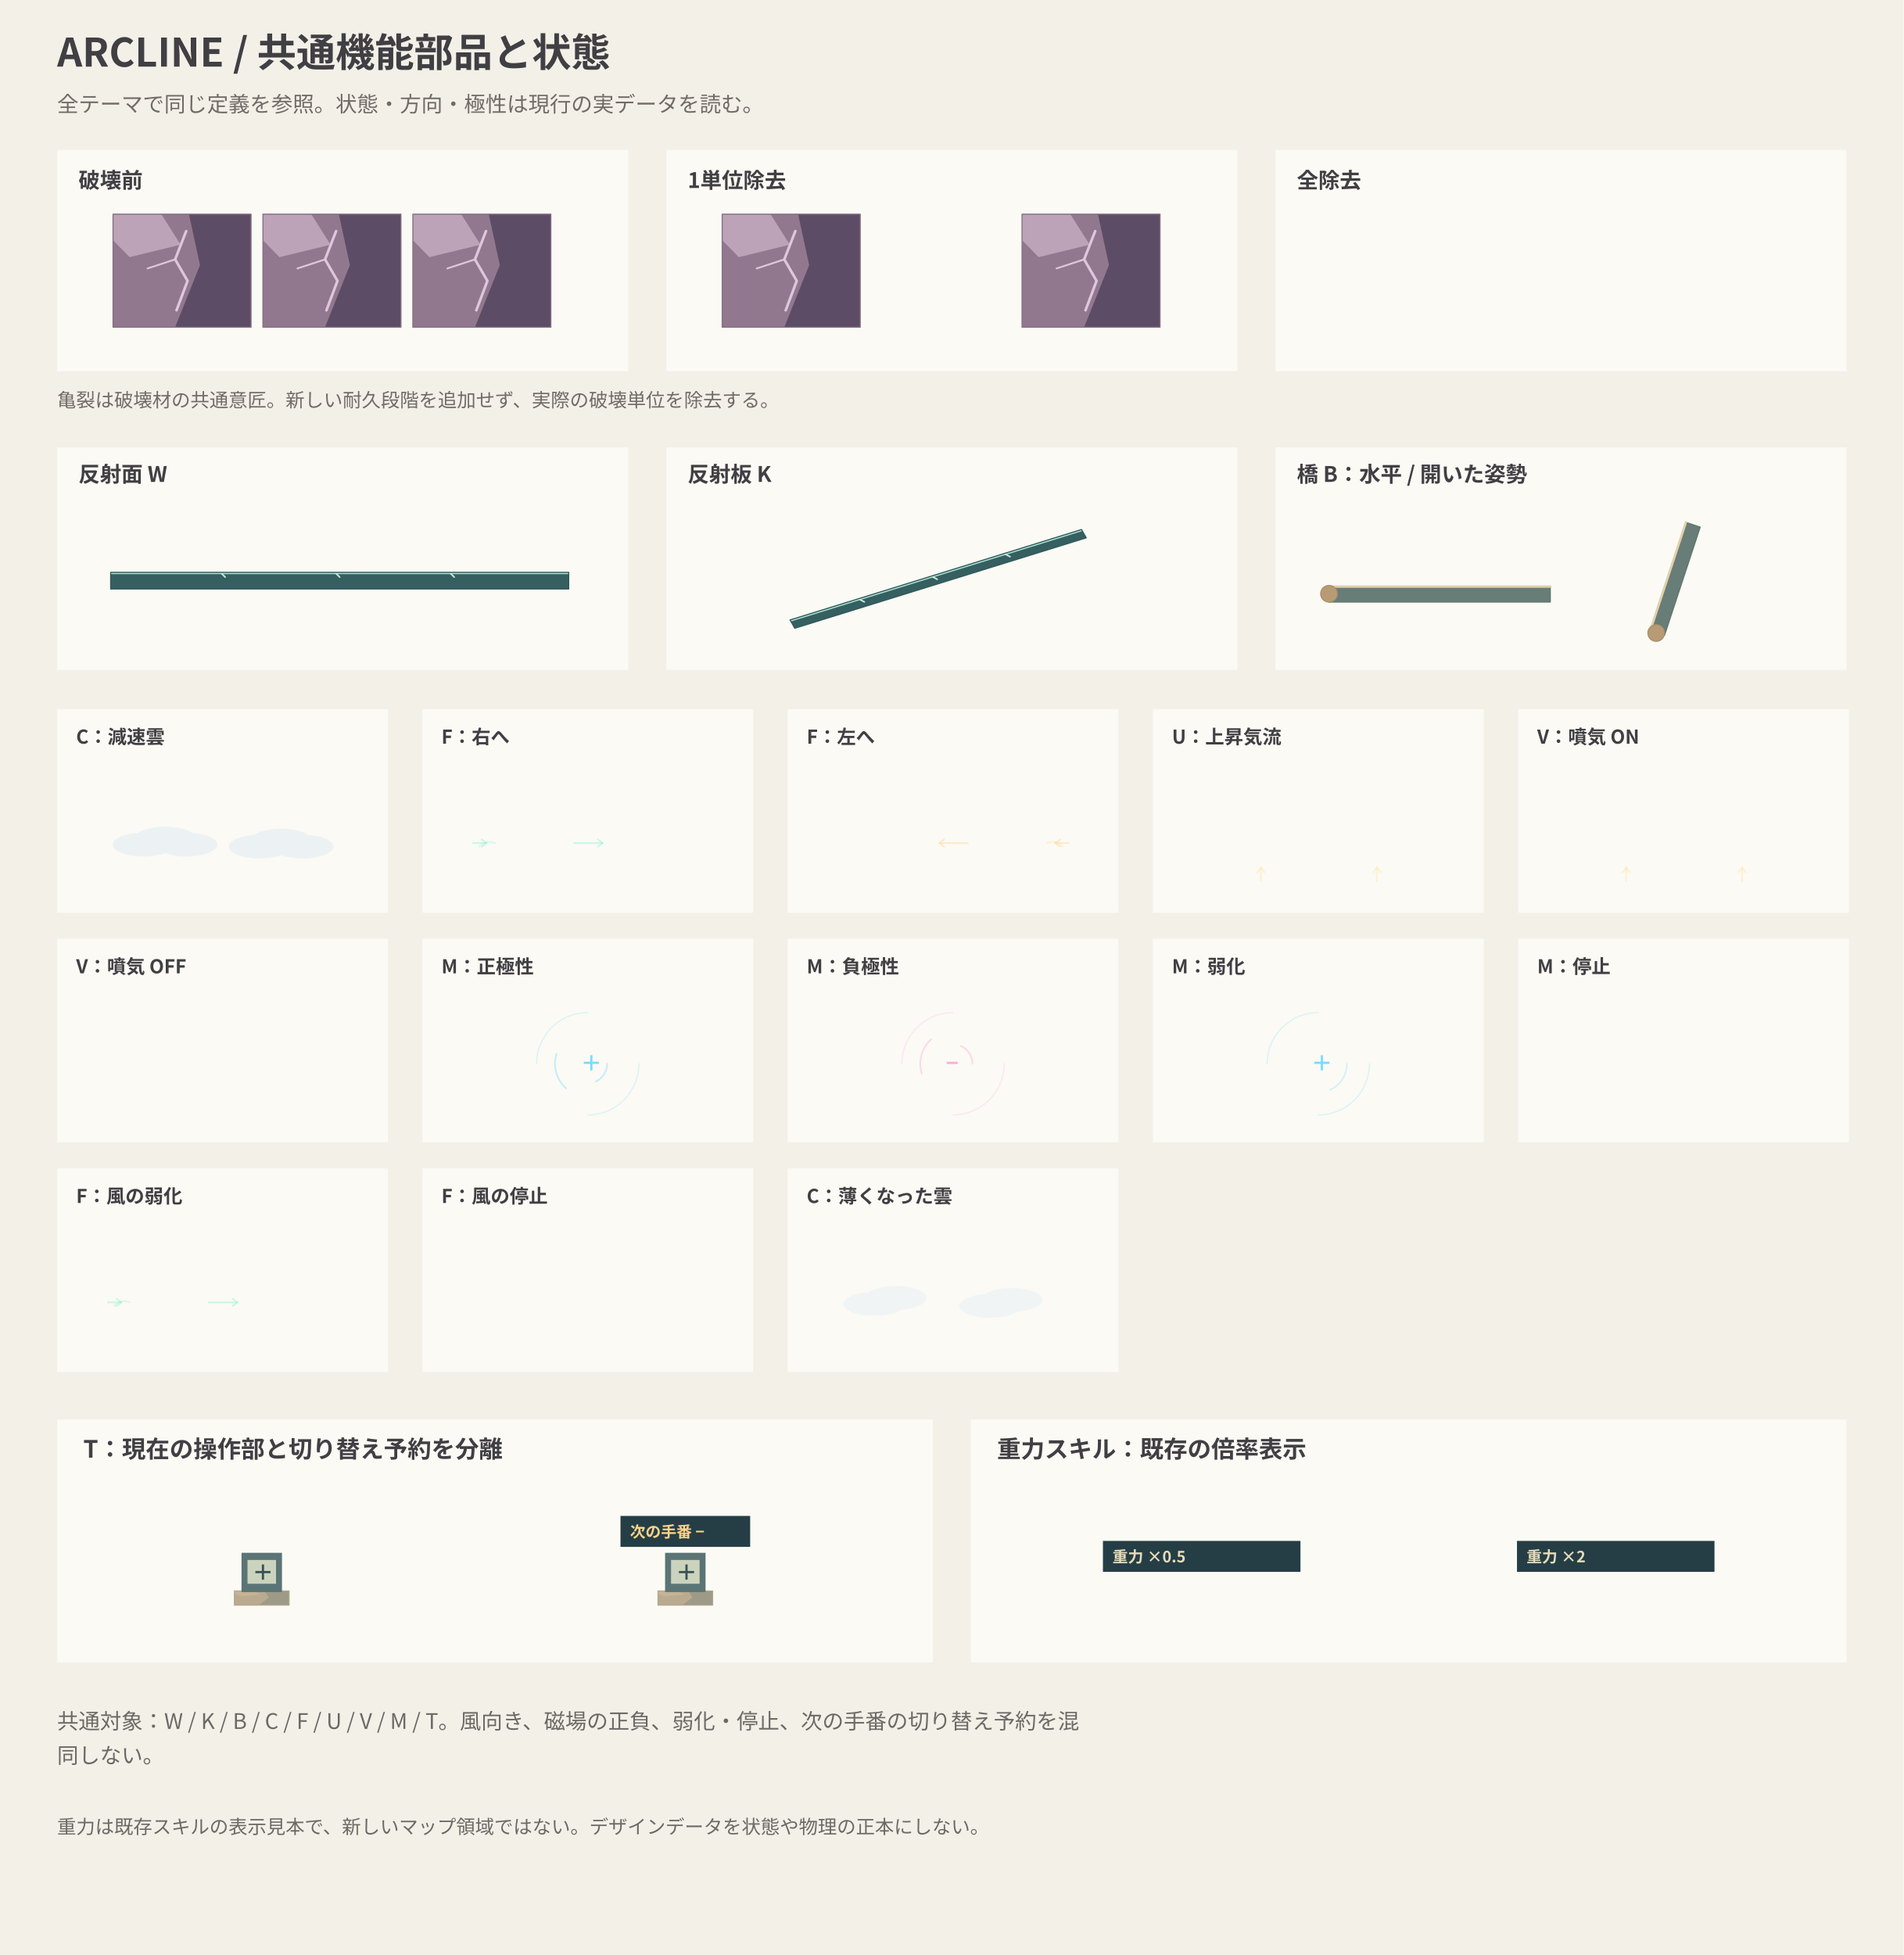
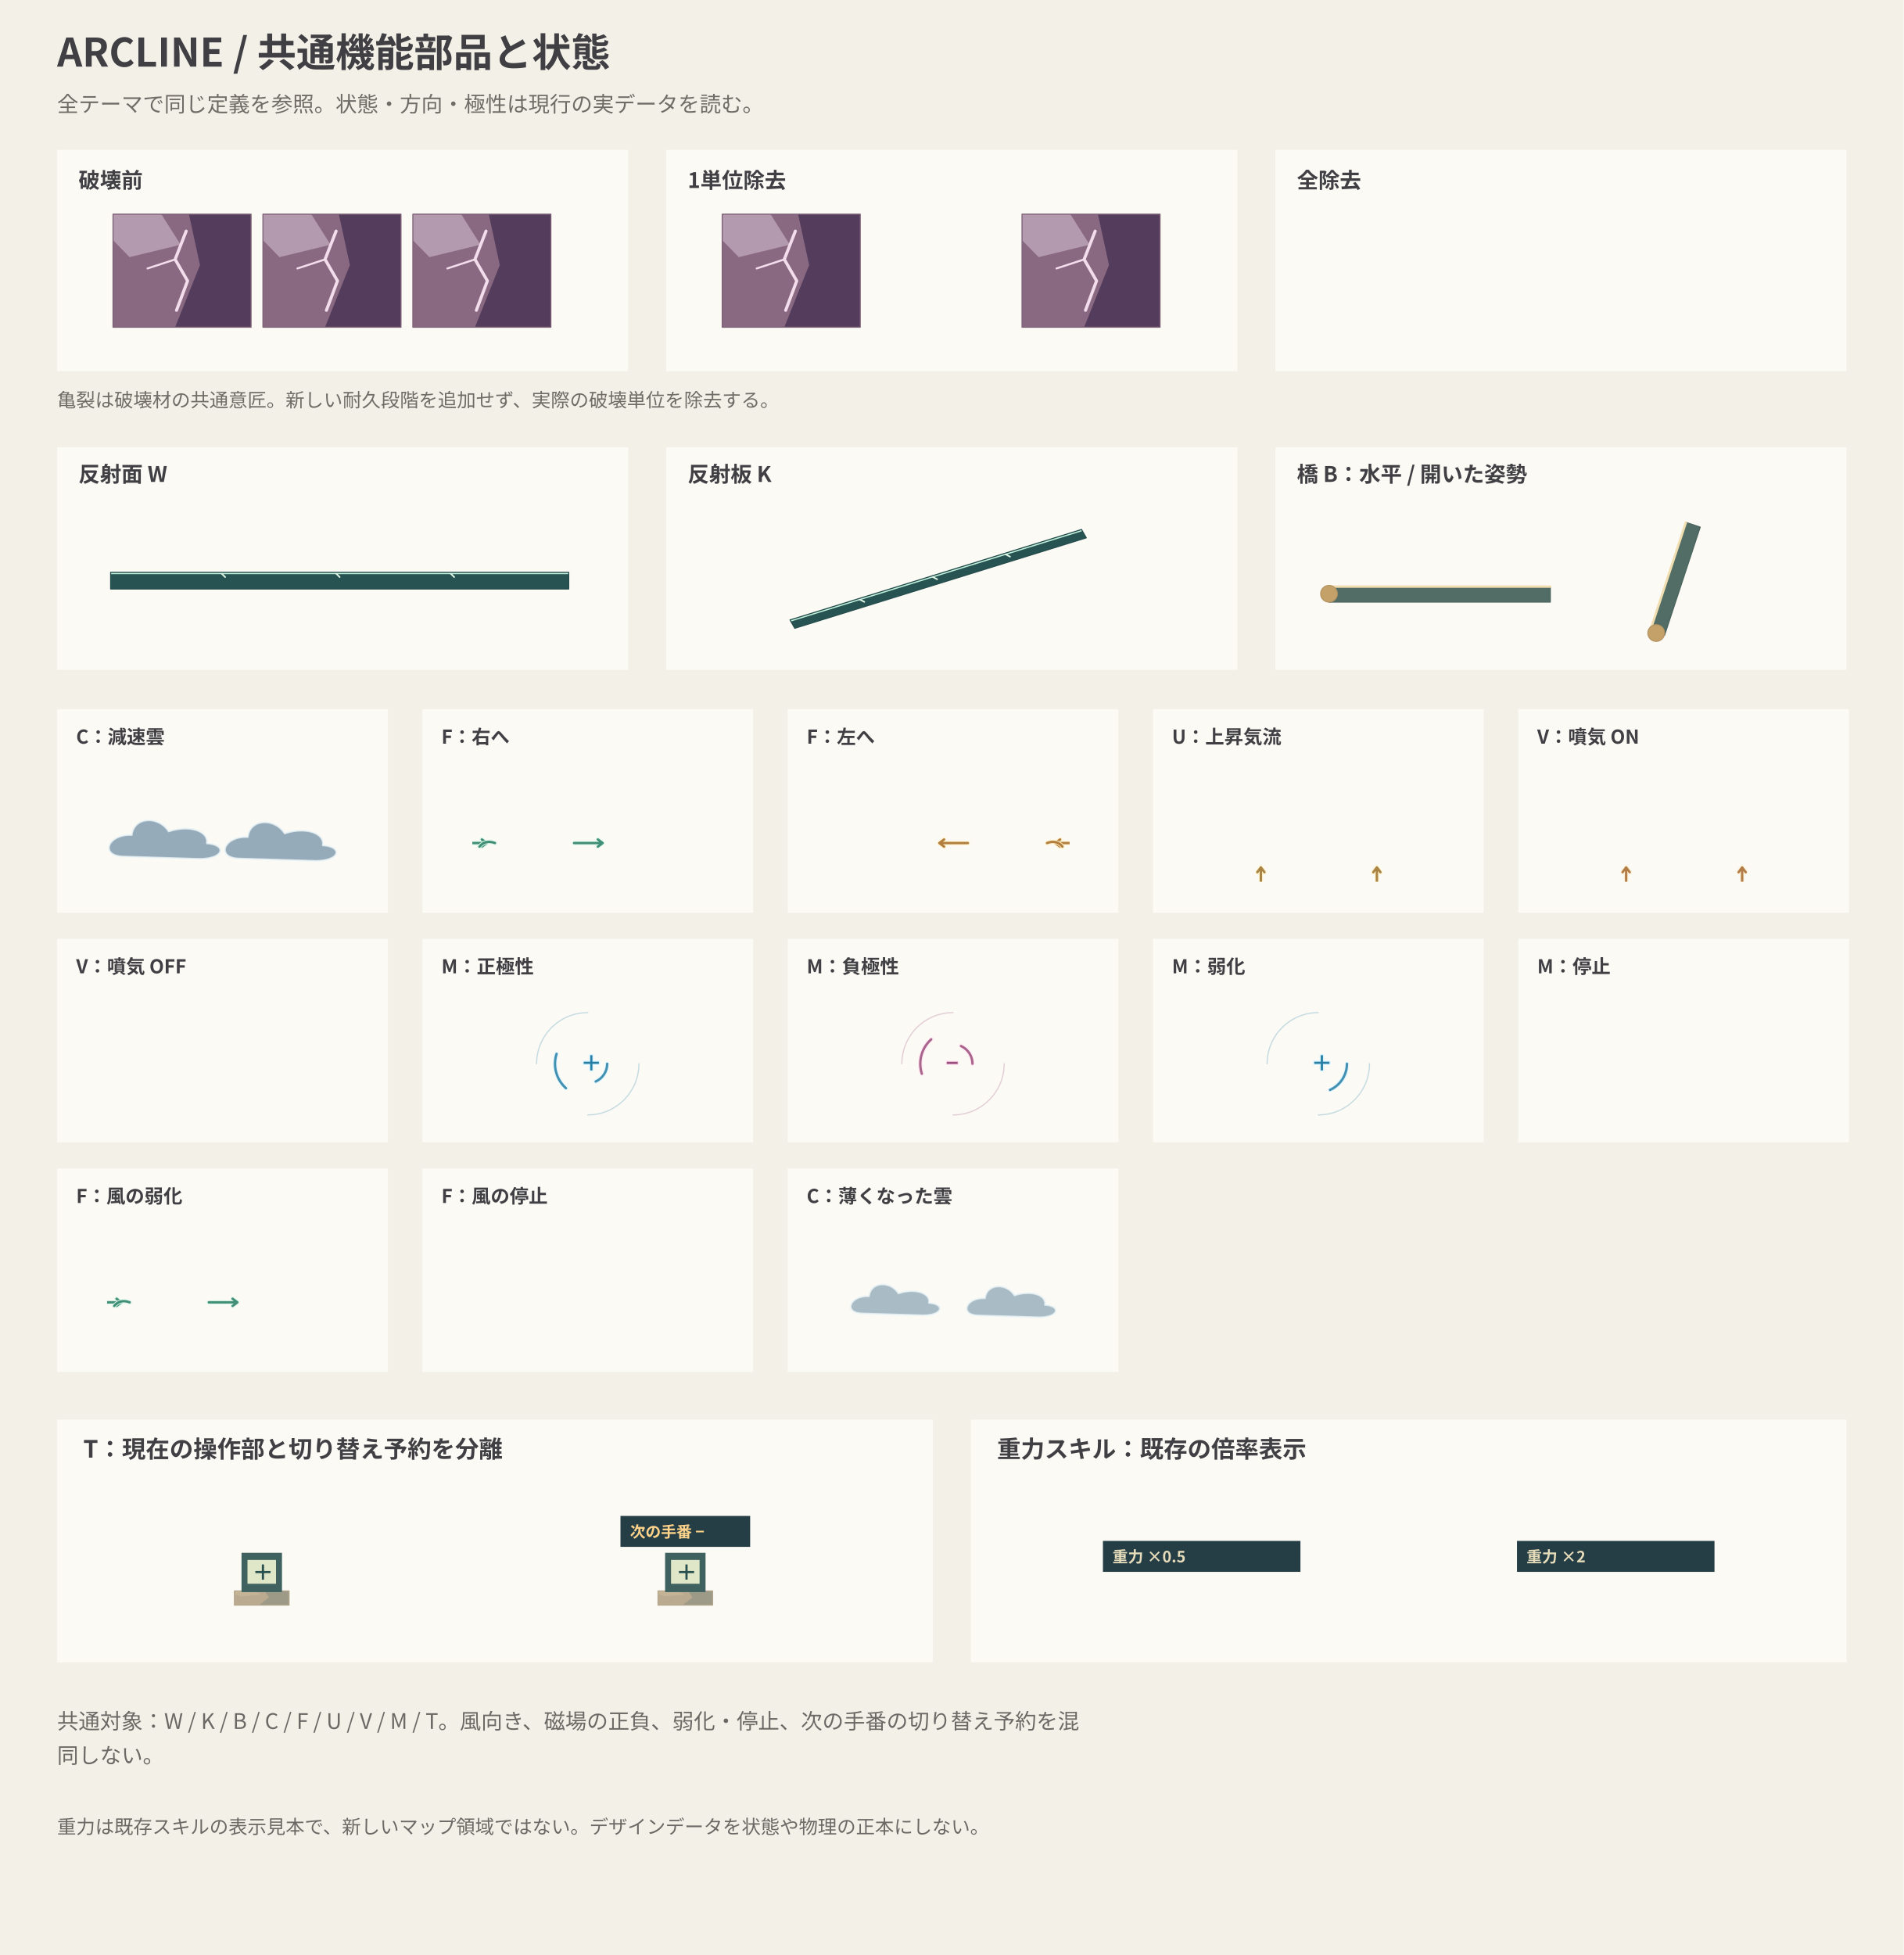
<svg xmlns="http://www.w3.org/2000/svg" width="1600" height="1643" viewBox="0 0 1600 1643">
  <defs>
    <clipPath id="shared_states_clip_1">
      <path d="M95 180 L211 180 L211 275 L95 275 Z" />
    </clipPath>
    <clipPath id="shared_states_clip_2">
      <path d="M221 180 L337 180 L337 275 L221 275 Z" />
    </clipPath>
    <clipPath id="shared_states_clip_3">
      <path d="M347 180 L463 180 L463 275 L347 275 Z" />
    </clipPath>
    <clipPath id="shared_states_clip_4">
      <path d="M607 180 L723 180 L723 275 L607 275 Z" />
    </clipPath>
    <clipPath id="shared_states_clip_5">
      <path d="M859 180 L975 180 L975 275 L859 275 Z" />
    </clipPath>
    <clipPath id="shared_states_clip_6">
      <path d="M25 77 L410 77 L410 91 L25 91 Z" />
    </clipPath>
    <clipPath id="shared_states_clip_7">
      <path d="M84 117 L329 41 L333 48 L88 124 Z" />
    </clipPath>
    <clipPath id="shared_states_clip_8">
      <path d="M90 676 L285 676 L285 741 L90 741 Z" />
    </clipPath>
    <clipPath id="shared_states_clip_9">
      <path d="M397 676 L592 676 L592 741 L397 741 Z" />
    </clipPath>
    <clipPath id="shared_states_clip_10">
      <path d="M704 676 L899 676 L899 741 L704 741 Z" />
    </clipPath>
    <clipPath id="shared_states_clip_11">
      <path d="M1011 676 L1206 676 L1206 741 L1011 741 Z" />
    </clipPath>
    <clipPath id="shared_states_clip_12">
      <path d="M1318 676 L1513 676 L1513 741 L1318 741 Z" />
    </clipPath>
    <clipPath id="shared_states_clip_13">
      <path d="M451 851 L537 851 L537 937 L451 937 Z" />
    </clipPath>
    <clipPath id="shared_states_clip_14">
      <path d="M758 851 L844 851 L844 937 L758 937 Z" />
    </clipPath>
    <clipPath id="shared_states_clip_15">
      <path d="M1065 851 L1151 851 L1151 937 L1065 937 Z" />
    </clipPath>
    <clipPath id="shared_states_clip_16">
      <path d="M90 1062 L285 1062 L285 1127 L90 1127 Z" />
    </clipPath>
    <clipPath id="shared_states_clip_17">
      <path d="M704 1062 L899 1062 L899 1127 L704 1127 Z" />
    </clipPath>
    <clipPath id="shared_states_clip_18">
      <path d="M197 1337 L243 1337 L243 1349 L197 1349 Z" />
    </clipPath>
    <clipPath id="shared_states_clip_19">
      <path d="M553 1337 L599 1337 L599 1349 L553 1349 Z" />
    </clipPath>
  </defs>
  <g style="white-space:pre;font-kerning:none;text-autospace:no-autospace" xml:space="preserve" font-family="Noto Sans CJK JP,Arial,sans-serif">
    <path d="M0 0 L1600 0 L1600 1643 L0 1643 Z" fill="#F3F0E8" />
    <text x="48" y="56" font-size="33" font-weight="600" fill="#403F43">ARCLINE / 共通機能部品と状態</text>
    <text x="48" y="94" font-size="18" font-weight="400" fill="#706B66">全テーマで同じ定義を参照。状態・方向・極性は現行の実データを読む。</text>
    <path d="M48 126 L528 126 L528 312 L48 312 Z" fill="#FBFAF5" />
    <text x="66" y="158" font-size="18" font-weight="600" fill="#403F43">破壊前</text>
    <g>
      <g>
        <g clip-path="url(#shared_states_clip_1)">
-           <path d="M95 180 L211 180 L211 275 L95 275 Z" fill="#92788E" />
-           <path d="M158.8 180 L211 180 L211 275 L147.2 275 L168.08 222.75 Z" fill="#5D4C65" />
-           <path d="M95 180 L135.6 180 L151.84 205.65 L108.92 216.1 L95 201.85 Z" fill="#BCA3B7" />
-           <path d="M156.48 194.25 L147.2 218.0 L157.64 236.05 L148.36 260.75" fill="none" stroke="#DDC7DE" stroke-width="2.2" stroke-linejoin="round" stroke-linecap="round" />
-           <path d="M147.2 218.0 L124.0 225.6" fill="none" stroke="#DDC7DE" stroke-width="1.5" stroke-linejoin="round" stroke-linecap="round" />
-         </g>
-       </g>
-       <path d="M95 180 L211 180 L211 275 L95 275 Z" fill="none" stroke="#866E83" stroke-width="0.9" stroke-linejoin="round" stroke-linecap="round" />
+           <path d="M95 180 L211 180 L211 275 L95 275 Z" fill="#886981" />
+           <path d="M158.8 180 L211 180 L211 275 L147.2 275 L168.08 222.75 Z" fill="#543C5C" />
+           <path d="M95 180 L135.6 180 L151.84 205.65 L108.92 216.1 L95 201.85 Z" fill="#B49AAE" />
+           <path d="M156.48 194.25 L147.2 218.0 L157.64 236.05 L148.36 260.75" fill="none" stroke="#F3DCEB" stroke-width="2.6" stroke-linejoin="round" stroke-linecap="round" />
+           <path d="M147.2 218.0 L124.0 225.6" fill="none" stroke="#F3DCEB" stroke-width="1.7" stroke-linejoin="round" stroke-linecap="round" />
+         </g>
+       </g>
+       <path d="M95 180 L211 180 L211 275 L95 275 Z" fill="none" stroke="#7D6177" stroke-width="0.9" stroke-linejoin="round" stroke-linecap="round" />
    </g>
    <g>
      <g>
        <g clip-path="url(#shared_states_clip_2)">
-           <path d="M221 180 L337 180 L337 275 L221 275 Z" fill="#92788E" />
-           <path d="M284.8 180 L337 180 L337 275 L273.2 275 L294.08 222.75 Z" fill="#5D4C65" />
-           <path d="M221 180 L261.6 180 L277.84 205.65 L234.92 216.1 L221 201.85 Z" fill="#BCA3B7" />
-           <path d="M282.48 194.25 L273.2 218.0 L283.64 236.05 L274.36 260.75" fill="none" stroke="#DDC7DE" stroke-width="2.2" stroke-linejoin="round" stroke-linecap="round" />
-           <path d="M273.2 218.0 L250.0 225.6" fill="none" stroke="#DDC7DE" stroke-width="1.5" stroke-linejoin="round" stroke-linecap="round" />
-         </g>
-       </g>
-       <path d="M221 180 L337 180 L337 275 L221 275 Z" fill="none" stroke="#866E83" stroke-width="0.9" stroke-linejoin="round" stroke-linecap="round" />
+           <path d="M221 180 L337 180 L337 275 L221 275 Z" fill="#886981" />
+           <path d="M284.8 180 L337 180 L337 275 L273.2 275 L294.08 222.75 Z" fill="#543C5C" />
+           <path d="M221 180 L261.6 180 L277.84 205.65 L234.92 216.1 L221 201.85 Z" fill="#B49AAE" />
+           <path d="M282.48 194.25 L273.2 218.0 L283.64 236.05 L274.36 260.75" fill="none" stroke="#F3DCEB" stroke-width="2.6" stroke-linejoin="round" stroke-linecap="round" />
+           <path d="M273.2 218.0 L250.0 225.6" fill="none" stroke="#F3DCEB" stroke-width="1.7" stroke-linejoin="round" stroke-linecap="round" />
+         </g>
+       </g>
+       <path d="M221 180 L337 180 L337 275 L221 275 Z" fill="none" stroke="#7D6177" stroke-width="0.9" stroke-linejoin="round" stroke-linecap="round" />
    </g>
    <g>
      <g>
        <g clip-path="url(#shared_states_clip_3)">
-           <path d="M347 180 L463 180 L463 275 L347 275 Z" fill="#92788E" />
-           <path d="M410.8 180 L463 180 L463 275 L399.2 275 L420.08 222.75 Z" fill="#5D4C65" />
-           <path d="M347 180 L387.6 180 L403.84 205.65 L360.92 216.1 L347 201.85 Z" fill="#BCA3B7" />
-           <path d="M408.48 194.25 L399.2 218.0 L409.64 236.05 L400.36 260.75" fill="none" stroke="#DDC7DE" stroke-width="2.2" stroke-linejoin="round" stroke-linecap="round" />
-           <path d="M399.2 218.0 L376.0 225.6" fill="none" stroke="#DDC7DE" stroke-width="1.5" stroke-linejoin="round" stroke-linecap="round" />
-         </g>
-       </g>
-       <path d="M347 180 L463 180 L463 275 L347 275 Z" fill="none" stroke="#866E83" stroke-width="0.9" stroke-linejoin="round" stroke-linecap="round" />
+           <path d="M347 180 L463 180 L463 275 L347 275 Z" fill="#886981" />
+           <path d="M410.8 180 L463 180 L463 275 L399.2 275 L420.08 222.75 Z" fill="#543C5C" />
+           <path d="M347 180 L387.6 180 L403.84 205.65 L360.92 216.1 L347 201.85 Z" fill="#B49AAE" />
+           <path d="M408.48 194.25 L399.2 218.0 L409.64 236.05 L400.36 260.75" fill="none" stroke="#F3DCEB" stroke-width="2.6" stroke-linejoin="round" stroke-linecap="round" />
+           <path d="M399.2 218.0 L376.0 225.6" fill="none" stroke="#F3DCEB" stroke-width="1.7" stroke-linejoin="round" stroke-linecap="round" />
+         </g>
+       </g>
+       <path d="M347 180 L463 180 L463 275 L347 275 Z" fill="none" stroke="#7D6177" stroke-width="0.9" stroke-linejoin="round" stroke-linecap="round" />
    </g>
    <path d="M560 126 L1040 126 L1040 312 L560 312 Z" fill="#FBFAF5" />
    <text x="578" y="158" font-size="18" font-weight="600" fill="#403F43">1単位除去</text>
    <g>
      <g>
        <g clip-path="url(#shared_states_clip_4)">
-           <path d="M607 180 L723 180 L723 275 L607 275 Z" fill="#92788E" />
-           <path d="M670.8 180 L723 180 L723 275 L659.2 275 L680.08 222.75 Z" fill="#5D4C65" />
-           <path d="M607 180 L647.6 180 L663.84 205.65 L620.92 216.1 L607 201.85 Z" fill="#BCA3B7" />
-           <path d="M668.48 194.25 L659.2 218.0 L669.64 236.05 L660.36 260.75" fill="none" stroke="#DDC7DE" stroke-width="2.2" stroke-linejoin="round" stroke-linecap="round" />
-           <path d="M659.2 218.0 L636.0 225.6" fill="none" stroke="#DDC7DE" stroke-width="1.5" stroke-linejoin="round" stroke-linecap="round" />
-         </g>
-       </g>
-       <path d="M607 180 L723 180 L723 275 L607 275 Z" fill="none" stroke="#866E83" stroke-width="0.9" stroke-linejoin="round" stroke-linecap="round" />
+           <path d="M607 180 L723 180 L723 275 L607 275 Z" fill="#886981" />
+           <path d="M670.8 180 L723 180 L723 275 L659.2 275 L680.08 222.75 Z" fill="#543C5C" />
+           <path d="M607 180 L647.6 180 L663.84 205.65 L620.92 216.1 L607 201.85 Z" fill="#B49AAE" />
+           <path d="M668.48 194.25 L659.2 218.0 L669.64 236.05 L660.36 260.75" fill="none" stroke="#F3DCEB" stroke-width="2.6" stroke-linejoin="round" stroke-linecap="round" />
+           <path d="M659.2 218.0 L636.0 225.6" fill="none" stroke="#F3DCEB" stroke-width="1.7" stroke-linejoin="round" stroke-linecap="round" />
+         </g>
+       </g>
+       <path d="M607 180 L723 180 L723 275 L607 275 Z" fill="none" stroke="#7D6177" stroke-width="0.9" stroke-linejoin="round" stroke-linecap="round" />
    </g>
    <g>
      <g>
        <g clip-path="url(#shared_states_clip_5)">
-           <path d="M859 180 L975 180 L975 275 L859 275 Z" fill="#92788E" />
-           <path d="M922.8 180 L975 180 L975 275 L911.2 275 L932.08 222.75 Z" fill="#5D4C65" />
-           <path d="M859 180 L899.6 180 L915.84 205.65 L872.92 216.1 L859 201.85 Z" fill="#BCA3B7" />
-           <path d="M920.48 194.25 L911.2 218.0 L921.64 236.05 L912.36 260.75" fill="none" stroke="#DDC7DE" stroke-width="2.2" stroke-linejoin="round" stroke-linecap="round" />
-           <path d="M911.2 218.0 L888.0 225.6" fill="none" stroke="#DDC7DE" stroke-width="1.5" stroke-linejoin="round" stroke-linecap="round" />
-         </g>
-       </g>
-       <path d="M859 180 L975 180 L975 275 L859 275 Z" fill="none" stroke="#866E83" stroke-width="0.9" stroke-linejoin="round" stroke-linecap="round" />
+           <path d="M859 180 L975 180 L975 275 L859 275 Z" fill="#886981" />
+           <path d="M922.8 180 L975 180 L975 275 L911.2 275 L932.08 222.75 Z" fill="#543C5C" />
+           <path d="M859 180 L899.6 180 L915.84 205.65 L872.92 216.1 L859 201.85 Z" fill="#B49AAE" />
+           <path d="M920.48 194.25 L911.2 218.0 L921.64 236.05 L912.36 260.75" fill="none" stroke="#F3DCEB" stroke-width="2.6" stroke-linejoin="round" stroke-linecap="round" />
+           <path d="M911.2 218.0 L888.0 225.6" fill="none" stroke="#F3DCEB" stroke-width="1.7" stroke-linejoin="round" stroke-linecap="round" />
+         </g>
+       </g>
+       <path d="M859 180 L975 180 L975 275 L859 275 Z" fill="none" stroke="#7D6177" stroke-width="0.9" stroke-linejoin="round" stroke-linecap="round" />
    </g>
    <path d="M1072 126 L1552 126 L1552 312 L1072 312 Z" fill="#FBFAF5" />
    <text x="1090" y="158" font-size="18" font-weight="600" fill="#403F43">全除去</text>
    <text x="48" y="342" font-size="16" font-weight="400" fill="#706B66">亀裂は破壊材の共通意匠。新しい耐久段階を追加せず、実際の破壊単位を除去する。</text>
    <path d="M48 376 L528 376 L528 563 L48 563 Z" fill="#FBFAF5" />
    <text x="66" y="405" font-size="18" font-weight="600" fill="#403F43">反射面 W</text>
    <g transform="matrix(1,0,0,1,68,404)">
      <g>
        <g>
          <g clip-path="url(#shared_states_clip_6)">
-             <path d="M25 77 L410 77 L410 91 L25 91 Z" fill="#355F60" />
-             <path d="M25 77 L410 77" fill="none" stroke="#A5DDCD" stroke-width="3" stroke-linejoin="round" stroke-linecap="round" />
-             <path d="M117.25 77.0 L121.25 81.0" fill="none" stroke="#CDE7DA" stroke-width="1.3" stroke-linejoin="round" stroke-linecap="round" />
-             <path d="M213.5 77.0 L217.5 81.0" fill="none" stroke="#CDE7DA" stroke-width="1.3" stroke-linejoin="round" stroke-linecap="round" />
-             <path d="M309.75 77.0 L313.75 81.0" fill="none" stroke="#CDE7DA" stroke-width="1.3" stroke-linejoin="round" stroke-linecap="round" />
+             <path d="M25 77 L410 77 L410 91 L25 91 Z" fill="#285353" />
+             <path d="M25 77 L410 77" fill="none" stroke="#C0F0DA" stroke-width="3" stroke-linejoin="round" stroke-linecap="round" />
+             <path d="M117.25 77.0 L121.25 81.0" fill="none" stroke="#E4FAEA" stroke-width="1.3" stroke-linejoin="round" stroke-linecap="round" />
+             <path d="M213.5 77.0 L217.5 81.0" fill="none" stroke="#E4FAEA" stroke-width="1.3" stroke-linejoin="round" stroke-linecap="round" />
+             <path d="M309.75 77.0 L313.75 81.0" fill="none" stroke="#E4FAEA" stroke-width="1.3" stroke-linejoin="round" stroke-linecap="round" />
          </g>
        </g>
-         <path d="M25 77 L410 77 L410 91 L25 91 Z" fill="none" stroke="#315758" stroke-width="0.9" stroke-linejoin="round" stroke-linecap="round" />
+         <path d="M25 77 L410 77 L410 91 L25 91 Z" fill="none" stroke="#254C4C" stroke-width="0.9" stroke-linejoin="round" stroke-linecap="round" />
      </g>
    </g>
    <path d="M560 376 L1040 376 L1040 563 L560 563 Z" fill="#FBFAF5" />
    <text x="578" y="405" font-size="18" font-weight="600" fill="#403F43">反射板 K</text>
    <g transform="matrix(1,0,0,1,580,404)">
      <g>
        <g>
          <g clip-path="url(#shared_states_clip_7)">
-             <path d="M84 117 L329 41 L333 48 L88 124 Z" fill="#355F60" />
-             <path d="M84 117 L329 41" fill="none" stroke="#A5DDCD" stroke-width="3" stroke-linejoin="round" stroke-linecap="round" />
-             <path d="M141.43 99.185 L146.435 101.82" fill="none" stroke="#CDE7DA" stroke-width="1.3" stroke-linejoin="round" stroke-linecap="round" />
-             <path d="M202.68 80.185 L207.685 82.82" fill="none" stroke="#CDE7DA" stroke-width="1.3" stroke-linejoin="round" stroke-linecap="round" />
-             <path d="M263.93 61.185 L268.935 63.82" fill="none" stroke="#CDE7DA" stroke-width="1.3" stroke-linejoin="round" stroke-linecap="round" />
+             <path d="M84 117 L329 41 L333 48 L88 124 Z" fill="#285353" />
+             <path d="M84 117 L329 41" fill="none" stroke="#C0F0DA" stroke-width="3" stroke-linejoin="round" stroke-linecap="round" />
+             <path d="M141.43 99.185 L146.435 101.82" fill="none" stroke="#E4FAEA" stroke-width="1.3" stroke-linejoin="round" stroke-linecap="round" />
+             <path d="M202.68 80.185 L207.685 82.82" fill="none" stroke="#E4FAEA" stroke-width="1.3" stroke-linejoin="round" stroke-linecap="round" />
+             <path d="M263.93 61.185 L268.935 63.82" fill="none" stroke="#E4FAEA" stroke-width="1.3" stroke-linejoin="round" stroke-linecap="round" />
          </g>
        </g>
-         <path d="M84 117 L329 41 L333 48 L88 124 Z" fill="none" stroke="#315758" stroke-width="0.9" stroke-linejoin="round" stroke-linecap="round" />
+         <path d="M84 117 L329 41 L333 48 L88 124 Z" fill="none" stroke="#254C4C" stroke-width="0.9" stroke-linejoin="round" stroke-linecap="round" />
      </g>
    </g>
    <path d="M1072 376 L1552 376 L1552 563 L1072 563 Z" fill="#FBFAF5" />
    <text x="1090" y="405" font-size="18" font-weight="600" fill="#403F43">橋 B：水平 / 開いた姿勢</text>
    <g transform="matrix(1,0,0,1,1092,404)">
      <g>
-         <path d="M25 89 L211 89 L211 102 L25 102 Z" fill="#687C78" stroke="#60726E" stroke-width="0.9" stroke-linejoin="round" stroke-linecap="round" />
-         <path d="M25 89 L211 89" fill="none" stroke="#E0D0AB" stroke-width="2" stroke-linejoin="round" stroke-linecap="round" />
-         <ellipse cx="25" cy="95" rx="7" ry="7" fill="#B89B74" stroke="#A98F6B" stroke-width="0.9" stroke-linejoin="round" stroke-linecap="round" />
-       </g>
-       <g>
-         <path d="M295 126 L325 35 L337 39 L307 130 Z" fill="#687C78" stroke="#60726E" stroke-width="0.9" stroke-linejoin="round" stroke-linecap="round" />
-         <path d="M295 126 L325 35" fill="none" stroke="#E0D0AB" stroke-width="2" stroke-linejoin="round" stroke-linecap="round" />
-         <ellipse cx="300" cy="128" rx="7" ry="7" fill="#B89B74" stroke="#A98F6B" stroke-width="0.9" stroke-linejoin="round" stroke-linecap="round" />
+         <path d="M25 89 L211 89 L211 102 L25 102 Z" fill="#526D65" stroke="#4B645D" stroke-width="0.9" stroke-linejoin="round" stroke-linecap="round" />
+         <path d="M25 89 L211 89" fill="none" stroke="#F0DEB0" stroke-width="2" stroke-linejoin="round" stroke-linecap="round" />
+         <ellipse cx="25" cy="95" rx="7" ry="7" fill="#C5A16A" stroke="#B59462" stroke-width="0.9" stroke-linejoin="round" stroke-linecap="round" />
+       </g>
+       <g>
+         <path d="M295 126 L325 35 L337 39 L307 130 Z" fill="#526D65" stroke="#4B645D" stroke-width="0.9" stroke-linejoin="round" stroke-linecap="round" />
+         <path d="M295 126 L325 35" fill="none" stroke="#F0DEB0" stroke-width="2" stroke-linejoin="round" stroke-linecap="round" />
+         <ellipse cx="300" cy="128" rx="7" ry="7" fill="#C5A16A" stroke="#B59462" stroke-width="0.9" stroke-linejoin="round" stroke-linecap="round" />
      </g>
    </g>
    <path d="M48 596 L326 596 L326 767 L48 767 Z" fill="#FBFAF5" />
    <text x="64" y="625" font-size="16" font-weight="600" fill="#403F43">C：減速雲</text>
    <g>
      <g>
        <g clip-path="url(#shared_states_clip_8)">
-           <path d="M146.75 709.8 A26 10 0 1 0 94.75 709.8 A26 10 0 1 0 146.75 709.8 Z M164.75 704.8 A26 10 0 1 0 112.75 704.8 A26 10 0 1 0 164.75 704.8 Z M182.75 709.8 A26 10 0 1 0 130.75 709.8 A26 10 0 1 0 182.75 709.8 Z " fill="#D5E6F2" opacity="0.4" />
-           <path d="M244.25 711.483 A26 10 0 1 0 192.25 711.483 A26 10 0 1 0 244.25 711.483 Z M262.25 706.483 A26 10 0 1 0 210.25 706.483 A26 10 0 1 0 262.25 706.483 Z M280.25 711.483 A26 10 0 1 0 228.25 711.483 A26 10 0 1 0 280.25 711.483 Z " fill="#D5E6F2" opacity="0.4" />
+           <path d="M102.75 719.8 C83.75 718.8 90.75 700.8 110.75 701.8 C112.75 685.8 133.75 685.8 141.75 698.8 C159.75 692.8 175.75 698.8 173.75 708.8 C190.75 709.8 188.75 721.8 167.75 721.8 Z" fill="#66879F" opacity="0.68" />
+           <path d="M102.75 719.8 C83.75 718.8 90.75 700.8 110.75 701.8 C112.75 685.8 133.75 685.8 141.75 698.8 C159.75 692.8 175.75 698.8 173.75 708.8 C190.75 709.8 188.75 721.8 167.75 721.8 Z" fill="none" opacity="0.8" stroke="#EAF4F7" stroke-width="1.4" stroke-linejoin="round" stroke-linecap="round" vector-effect="non-scaling-stroke" />
+           <path d="M200.25 721.483 C181.25 720.483 188.25 702.483 208.25 703.483 C210.25 687.483 231.25 687.483 239.25 700.483 C257.25 694.483 273.25 700.483 271.25 710.483 C288.25 711.483 286.25 723.483 265.25 723.483 Z" fill="#66879F" opacity="0.68" />
+           <path d="M200.25 721.483 C181.25 720.483 188.25 702.483 208.25 703.483 C210.25 687.483 231.25 687.483 239.25 700.483 C257.25 694.483 273.25 700.483 271.25 710.483 C288.25 711.483 286.25 723.483 265.25 723.483 Z" fill="none" opacity="0.8" stroke="#EAF4F7" stroke-width="1.4" stroke-linejoin="round" stroke-linecap="round" vector-effect="non-scaling-stroke" />
        </g>
      </g>
    </g>
    <path d="M355 596 L633 596 L633 767 L355 767 Z" fill="#FBFAF5" />
    <text x="371" y="625" font-size="16" font-weight="600" fill="#403F43">F：右へ</text>
    <g>
      <g>
        <g clip-path="url(#shared_states_clip_9)">
-           <path d="M385.0 708.5 L409.0 708.5" fill="none" opacity="0.4" stroke="#83F1CB" stroke-width="1.4" stroke-linejoin="round" stroke-linecap="round" vector-effect="non-scaling-stroke" />
-           <path d="M405.0 711.5 L409.0 708.5 L405.0 705.5" fill="none" opacity="0.4" stroke="#83F1CB" stroke-width="1.4" stroke-linejoin="round" stroke-linecap="round" vector-effect="non-scaling-stroke" />
-           <path d="M482.5 708.5 L506.5 708.5" fill="none" opacity="0.4" stroke="#83F1CB" stroke-width="1.4" stroke-linejoin="round" stroke-linecap="round" vector-effect="non-scaling-stroke" />
-           <path d="M502.5 711.5 L506.5 708.5 L502.5 705.5" fill="none" opacity="0.4" stroke="#83F1CB" stroke-width="1.4" stroke-linejoin="round" stroke-linecap="round" vector-effect="non-scaling-stroke" />
-           <path d="M403 711.5 Q408 705.5 416 708.5" fill="none" opacity="0.28" stroke="#83F1CB" stroke-width="1.4" stroke-linejoin="round" stroke-linecap="round" vector-effect="non-scaling-stroke" />
+           <path d="M385.0 708.5 L409.0 708.5 M405.0 711.5 L409.0 708.5 L405.0 705.5" fill="none" opacity="0.85" stroke="#DDF6E8" stroke-width="3.6" stroke-linejoin="round" stroke-linecap="round" vector-effect="non-scaling-stroke" />
+           <path d="M385.0 708.5 L409.0 708.5 M405.0 711.5 L409.0 708.5 L405.0 705.5" fill="none" opacity="0.85" stroke="#247C63" stroke-width="2" stroke-linejoin="round" stroke-linecap="round" vector-effect="non-scaling-stroke" />
+           <path d="M482.5 708.5 L506.5 708.5 M502.5 711.5 L506.5 708.5 L502.5 705.5" fill="none" opacity="0.85" stroke="#DDF6E8" stroke-width="3.6" stroke-linejoin="round" stroke-linecap="round" vector-effect="non-scaling-stroke" />
+           <path d="M482.5 708.5 L506.5 708.5 M502.5 711.5 L506.5 708.5 L502.5 705.5" fill="none" opacity="0.85" stroke="#247C63" stroke-width="2" stroke-linejoin="round" stroke-linecap="round" vector-effect="non-scaling-stroke" />
+           <path d="M403 711.5 Q408 705.5 416 708.5" fill="none" opacity="0.85" stroke="#DDF6E8" stroke-width="3.6" stroke-linejoin="round" stroke-linecap="round" vector-effect="non-scaling-stroke" />
+           <path d="M403 711.5 Q408 705.5 416 708.5" fill="none" opacity="0.85" stroke="#247C63" stroke-width="2" stroke-linejoin="round" stroke-linecap="round" vector-effect="non-scaling-stroke" />
        </g>
      </g>
    </g>
    <path d="M662 596 L940 596 L940 767 L662 767 Z" fill="#FBFAF5" />
    <text x="678" y="625" font-size="16" font-weight="600" fill="#403F43">F：左へ</text>
    <g>
      <g>
        <g clip-path="url(#shared_states_clip_10)">
-           <path d="M911.0 708.5 L887.0 708.5" fill="none" opacity="0.4" stroke="#FFD389" stroke-width="1.4" stroke-linejoin="round" stroke-linecap="round" vector-effect="non-scaling-stroke" />
-           <path d="M891.0 705.5 L887.0 708.5 L891.0 711.5" fill="none" opacity="0.4" stroke="#FFD389" stroke-width="1.4" stroke-linejoin="round" stroke-linecap="round" vector-effect="non-scaling-stroke" />
-           <path d="M813.5 708.5 L789.5 708.5" fill="none" opacity="0.4" stroke="#FFD389" stroke-width="1.4" stroke-linejoin="round" stroke-linecap="round" vector-effect="non-scaling-stroke" />
-           <path d="M793.5 705.5 L789.5 708.5 L793.5 711.5" fill="none" opacity="0.4" stroke="#FFD389" stroke-width="1.4" stroke-linejoin="round" stroke-linecap="round" vector-effect="non-scaling-stroke" />
-           <path d="M893 711.5 Q888 705.5 880 708.5" fill="none" opacity="0.28" stroke="#FFD389" stroke-width="1.4" stroke-linejoin="round" stroke-linecap="round" vector-effect="non-scaling-stroke" />
+           <path d="M911.0 708.5 L887.0 708.5 M891.0 705.5 L887.0 708.5 L891.0 711.5" fill="none" opacity="0.85" stroke="#FFF0C7" stroke-width="3.6" stroke-linejoin="round" stroke-linecap="round" vector-effect="non-scaling-stroke" />
+           <path d="M911.0 708.5 L887.0 708.5 M891.0 705.5 L887.0 708.5 L891.0 711.5" fill="none" opacity="0.85" stroke="#A66B25" stroke-width="2" stroke-linejoin="round" stroke-linecap="round" vector-effect="non-scaling-stroke" />
+           <path d="M813.5 708.5 L789.5 708.5 M793.5 705.5 L789.5 708.5 L793.5 711.5" fill="none" opacity="0.85" stroke="#FFF0C7" stroke-width="3.6" stroke-linejoin="round" stroke-linecap="round" vector-effect="non-scaling-stroke" />
+           <path d="M813.5 708.5 L789.5 708.5 M793.5 705.5 L789.5 708.5 L793.5 711.5" fill="none" opacity="0.85" stroke="#A66B25" stroke-width="2" stroke-linejoin="round" stroke-linecap="round" vector-effect="non-scaling-stroke" />
+           <path d="M893 711.5 Q888 705.5 880 708.5" fill="none" opacity="0.85" stroke="#FFF0C7" stroke-width="3.6" stroke-linejoin="round" stroke-linecap="round" vector-effect="non-scaling-stroke" />
+           <path d="M893 711.5 Q888 705.5 880 708.5" fill="none" opacity="0.85" stroke="#A66B25" stroke-width="2" stroke-linejoin="round" stroke-linecap="round" vector-effect="non-scaling-stroke" />
        </g>
      </g>
    </g>
    <path d="M969 596 L1247 596 L1247 767 L969 767 Z" fill="#FBFAF5" />
    <text x="985" y="625" font-size="16" font-weight="600" fill="#403F43">U：上昇気流</text>
    <g>
      <g>
        <g clip-path="url(#shared_states_clip_11)">
-           <path d="M1059.75 753.0 L1059.75 729.0" fill="none" opacity="0.4" stroke="#FFE393" stroke-width="1.4" stroke-linejoin="round" stroke-linecap="round" vector-effect="non-scaling-stroke" />
-           <path d="M1062.75 733.0 L1059.75 729.0 L1056.75 733.0" fill="none" opacity="0.4" stroke="#FFE393" stroke-width="1.4" stroke-linejoin="round" stroke-linecap="round" vector-effect="non-scaling-stroke" />
-           <path d="M1157.25 753.0 L1157.25 729.0" fill="none" opacity="0.4" stroke="#FFE393" stroke-width="1.4" stroke-linejoin="round" stroke-linecap="round" vector-effect="non-scaling-stroke" />
-           <path d="M1160.25 733.0 L1157.25 729.0 L1154.25 733.0" fill="none" opacity="0.4" stroke="#FFE393" stroke-width="1.4" stroke-linejoin="round" stroke-linecap="round" vector-effect="non-scaling-stroke" />
+           <path d="M1059.75 753.0 L1059.75 729.0 M1062.75 733.0 L1059.75 729.0 L1056.75 733.0" fill="none" opacity="0.85" stroke="#FFF2C6" stroke-width="3.6" stroke-linejoin="round" stroke-linecap="round" vector-effect="non-scaling-stroke" />
+           <path d="M1059.75 753.0 L1059.75 729.0 M1062.75 733.0 L1059.75 729.0 L1056.75 733.0" fill="none" opacity="0.85" stroke="#9B712B" stroke-width="2" stroke-linejoin="round" stroke-linecap="round" vector-effect="non-scaling-stroke" />
+           <path d="M1157.25 753.0 L1157.25 729.0 M1160.25 733.0 L1157.25 729.0 L1154.25 733.0" fill="none" opacity="0.85" stroke="#FFF2C6" stroke-width="3.6" stroke-linejoin="round" stroke-linecap="round" vector-effect="non-scaling-stroke" />
+           <path d="M1157.25 753.0 L1157.25 729.0 M1160.25 733.0 L1157.25 729.0 L1154.25 733.0" fill="none" opacity="0.85" stroke="#9B712B" stroke-width="2" stroke-linejoin="round" stroke-linecap="round" vector-effect="non-scaling-stroke" />
        </g>
      </g>
    </g>
    <path d="M1276 596 L1554 596 L1554 767 L1276 767 Z" fill="#FBFAF5" />
    <text x="1292" y="625" font-size="16" font-weight="600" fill="#403F43">V：噴気 ON</text>
    <g>
      <g>
        <g clip-path="url(#shared_states_clip_12)">
-           <path d="M1366.75 753.0 L1366.75 729.0" fill="none" opacity="0.4" stroke="#FFE393" stroke-width="1.4" stroke-linejoin="round" stroke-linecap="round" vector-effect="non-scaling-stroke" />
-           <path d="M1369.75 733.0 L1366.75 729.0 L1363.75 733.0" fill="none" opacity="0.4" stroke="#FFE393" stroke-width="1.4" stroke-linejoin="round" stroke-linecap="round" vector-effect="non-scaling-stroke" />
-           <path d="M1464.25 753.0 L1464.25 729.0" fill="none" opacity="0.4" stroke="#FFE393" stroke-width="1.4" stroke-linejoin="round" stroke-linecap="round" vector-effect="non-scaling-stroke" />
-           <path d="M1467.25 733.0 L1464.25 729.0 L1461.25 733.0" fill="none" opacity="0.4" stroke="#FFE393" stroke-width="1.4" stroke-linejoin="round" stroke-linecap="round" vector-effect="non-scaling-stroke" />
+           <path d="M1366.75 753.0 L1366.75 729.0 M1369.75 733.0 L1366.75 729.0 L1363.75 733.0" fill="none" opacity="0.85" stroke="#FFF0D1" stroke-width="3.6" stroke-linejoin="round" stroke-linecap="round" vector-effect="non-scaling-stroke" />
+           <path d="M1366.75 753.0 L1366.75 729.0 M1369.75 733.0 L1366.75 729.0 L1363.75 733.0" fill="none" opacity="0.85" stroke="#A5682E" stroke-width="2" stroke-linejoin="round" stroke-linecap="round" vector-effect="non-scaling-stroke" />
+           <path d="M1464.25 753.0 L1464.25 729.0 M1467.25 733.0 L1464.25 729.0 L1461.25 733.0" fill="none" opacity="0.85" stroke="#FFF0D1" stroke-width="3.6" stroke-linejoin="round" stroke-linecap="round" vector-effect="non-scaling-stroke" />
+           <path d="M1464.25 753.0 L1464.25 729.0 M1467.25 733.0 L1464.25 729.0 L1461.25 733.0" fill="none" opacity="0.85" stroke="#A5682E" stroke-width="2" stroke-linejoin="round" stroke-linecap="round" vector-effect="non-scaling-stroke" />
        </g>
      </g>
    </g>
    <path d="M48 789 L326 789 L326 960 L48 960 Z" fill="#FBFAF5" />
    <text x="64" y="818" font-size="16" font-weight="600" fill="#403F43">V：噴気 OFF</text>
    <g />
    <path d="M355 789 L633 789 L633 960 L355 960 Z" fill="#FBFAF5" />
    <text x="371" y="818" font-size="16" font-weight="600" fill="#403F43">M：正極性</text>
    <g>
      <g>
        <g clip-path="url(#shared_states_clip_13)">
-           <path d="M510.34 894.0 A16.34 16.34 0 0 1 500.675 908.915" fill="none" opacity="0.42" stroke="#79DBFF" stroke-width="1.4" stroke-linejoin="round" stroke-linecap="round" vector-effect="non-scaling-stroke" />
-           <path d="M475.664 914.522 A27.52 27.52 0 0 1 467.778 885.647" fill="none" opacity="0.42" stroke="#79DBFF" stroke-width="1.4" stroke-linejoin="round" stroke-linecap="round" vector-effect="non-scaling-stroke" />
-         </g>
-       </g>
-       <path d="M451 894 A43 43 0 0 1 494 851 M494 937 A43 43 0 0 0 537 894" fill="none" opacity="0.25" stroke="#79DBFF" stroke-width="1.0" stroke-linejoin="round" stroke-linecap="round" vector-effect="non-scaling-stroke" />
-       <text x="488" y="900" font-size="18" font-weight="600" fill="#79DBFF">＋</text>
+           <path d="M510.34 894.0 A16.34 16.34 0 0 1 500.675 908.915" fill="none" opacity="0.85" stroke="#DDF5FF" stroke-width="3.6" stroke-linejoin="round" stroke-linecap="round" vector-effect="non-scaling-stroke" />
+           <path d="M510.34 894.0 A16.34 16.34 0 0 1 500.675 908.915" fill="none" opacity="0.85" stroke="#277FA5" stroke-width="2" stroke-linejoin="round" stroke-linecap="round" vector-effect="non-scaling-stroke" />
+           <path d="M475.664 914.522 A27.52 27.52 0 0 1 467.778 885.647" fill="none" opacity="0.85" stroke="#DDF5FF" stroke-width="3.6" stroke-linejoin="round" stroke-linecap="round" vector-effect="non-scaling-stroke" />
+           <path d="M475.664 914.522 A27.52 27.52 0 0 1 467.778 885.647" fill="none" opacity="0.85" stroke="#277FA5" stroke-width="2" stroke-linejoin="round" stroke-linecap="round" vector-effect="non-scaling-stroke" />
+         </g>
+       </g>
+       <path d="M451 894 A43 43 0 0 1 494 851 M494 937 A43 43 0 0 0 537 894" fill="none" opacity="0.25" stroke="#277FA5" stroke-width="1.0" stroke-linejoin="round" stroke-linecap="round" vector-effect="non-scaling-stroke" />
+       <text x="488" y="900" font-size="18" font-weight="700" fill="#277FA5" stroke="#DDF5FF" stroke-width="2" stroke-linejoin="round" paint-order="stroke fill" vector-effect="non-scaling-stroke">＋</text>
    </g>
    <path d="M662 789 L940 789 L940 960 L662 960 Z" fill="#FBFAF5" />
    <text x="678" y="818" font-size="16" font-weight="600" fill="#403F43">M：負極性</text>
    <g>
      <g>
        <g clip-path="url(#shared_states_clip_14)">
-           <path d="M817.34 894.0 A16.34 16.34 0 0 0 807.675 879.085" fill="none" opacity="0.42" stroke="#FFACDA" stroke-width="1.4" stroke-linejoin="round" stroke-linecap="round" vector-effect="non-scaling-stroke" />
-           <path d="M782.664 873.478 A27.52 27.52 0 0 0 774.778 902.353" fill="none" opacity="0.42" stroke="#FFACDA" stroke-width="1.4" stroke-linejoin="round" stroke-linecap="round" vector-effect="non-scaling-stroke" />
-         </g>
-       </g>
-       <path d="M758 894 A43 43 0 0 1 801 851 M801 937 A43 43 0 0 0 844 894" fill="none" opacity="0.25" stroke="#FFACDA" stroke-width="1.0" stroke-linejoin="round" stroke-linecap="round" vector-effect="non-scaling-stroke" />
-       <text x="795" y="900" font-size="18" font-weight="600" fill="#FFACDA">−</text>
+           <path d="M817.34 894.0 A16.34 16.34 0 0 0 807.675 879.085" fill="none" opacity="0.85" stroke="#FFE5F1" stroke-width="3.6" stroke-linejoin="round" stroke-linecap="round" vector-effect="non-scaling-stroke" />
+           <path d="M817.34 894.0 A16.34 16.34 0 0 0 807.675 879.085" fill="none" opacity="0.85" stroke="#9B4D7B" stroke-width="2" stroke-linejoin="round" stroke-linecap="round" vector-effect="non-scaling-stroke" />
+           <path d="M782.664 873.478 A27.52 27.52 0 0 0 774.778 902.353" fill="none" opacity="0.85" stroke="#FFE5F1" stroke-width="3.6" stroke-linejoin="round" stroke-linecap="round" vector-effect="non-scaling-stroke" />
+           <path d="M782.664 873.478 A27.52 27.52 0 0 0 774.778 902.353" fill="none" opacity="0.85" stroke="#9B4D7B" stroke-width="2" stroke-linejoin="round" stroke-linecap="round" vector-effect="non-scaling-stroke" />
+         </g>
+       </g>
+       <path d="M758 894 A43 43 0 0 1 801 851 M801 937 A43 43 0 0 0 844 894" fill="none" opacity="0.25" stroke="#9B4D7B" stroke-width="1.0" stroke-linejoin="round" stroke-linecap="round" vector-effect="non-scaling-stroke" />
+       <text x="795" y="900" font-size="18" font-weight="700" fill="#9B4D7B" stroke="#FFE5F1" stroke-width="2" stroke-linejoin="round" paint-order="stroke fill" vector-effect="non-scaling-stroke">−</text>
    </g>
    <path d="M969 789 L1247 789 L1247 960 L969 960 Z" fill="#FBFAF5" />
    <text x="985" y="818" font-size="16" font-weight="600" fill="#403F43">M：弱化</text>
    <g>
      <g>
        <g clip-path="url(#shared_states_clip_15)">
-           <path d="M1132.08 894.0 A24.08 24.08 0 0 1 1117.836 915.979" fill="none" opacity="0.28" stroke="#79DBFF" stroke-width="1.4" stroke-linejoin="round" stroke-linecap="round" vector-effect="non-scaling-stroke" />
-         </g>
-       </g>
-       <path d="M1065 894 A43 43 0 0 1 1108 851 M1108 937 A43 43 0 0 0 1151 894" fill="none" opacity="0.25" stroke="#79DBFF" stroke-width="1.0" stroke-linejoin="round" stroke-linecap="round" vector-effect="non-scaling-stroke" />
-       <text x="1102" y="900" font-size="18" font-weight="600" fill="#79DBFF">＋</text>
+           <path d="M1132.08 894.0 A24.08 24.08 0 0 1 1117.836 915.979" fill="none" opacity="0.85" stroke="#DDF5FF" stroke-width="3.6" stroke-linejoin="round" stroke-linecap="round" vector-effect="non-scaling-stroke" />
+           <path d="M1132.08 894.0 A24.08 24.08 0 0 1 1117.836 915.979" fill="none" opacity="0.85" stroke="#277FA5" stroke-width="2" stroke-linejoin="round" stroke-linecap="round" vector-effect="non-scaling-stroke" />
+         </g>
+       </g>
+       <path d="M1065 894 A43 43 0 0 1 1108 851 M1108 937 A43 43 0 0 0 1151 894" fill="none" opacity="0.25" stroke="#277FA5" stroke-width="1.0" stroke-linejoin="round" stroke-linecap="round" vector-effect="non-scaling-stroke" />
+       <text x="1102" y="900" font-size="18" font-weight="700" fill="#277FA5" stroke="#DDF5FF" stroke-width="2" stroke-linejoin="round" paint-order="stroke fill" vector-effect="non-scaling-stroke">＋</text>
    </g>
    <path d="M1276 789 L1554 789 L1554 960 L1276 960 Z" fill="#FBFAF5" />
    <text x="1292" y="818" font-size="16" font-weight="600" fill="#403F43">M：停止</text>
    <g />
    <path d="M48 982 L326 982 L326 1153 L48 1153 Z" fill="#FBFAF5" />
    <text x="64" y="1011" font-size="16" font-weight="600" fill="#403F43">F：風の弱化</text>
    <g>
      <g>
        <g clip-path="url(#shared_states_clip_16)">
-           <path d="M78.0 1094.5 L102.0 1094.5" fill="none" opacity="0.4" stroke="#83F1CB" stroke-width="1.4" stroke-linejoin="round" stroke-linecap="round" vector-effect="non-scaling-stroke" />
-           <path d="M98.0 1097.5 L102.0 1094.5 L98.0 1091.5" fill="none" opacity="0.4" stroke="#83F1CB" stroke-width="1.4" stroke-linejoin="round" stroke-linecap="round" vector-effect="non-scaling-stroke" />
-           <path d="M175.5 1094.5 L199.5 1094.5" fill="none" opacity="0.4" stroke="#83F1CB" stroke-width="1.4" stroke-linejoin="round" stroke-linecap="round" vector-effect="non-scaling-stroke" />
-           <path d="M195.5 1097.5 L199.5 1094.5 L195.5 1091.5" fill="none" opacity="0.4" stroke="#83F1CB" stroke-width="1.4" stroke-linejoin="round" stroke-linecap="round" vector-effect="non-scaling-stroke" />
-           <path d="M96 1097.5 Q101 1091.5 109 1094.5" fill="none" opacity="0.28" stroke="#83F1CB" stroke-width="1.4" stroke-linejoin="round" stroke-linecap="round" vector-effect="non-scaling-stroke" />
+           <path d="M78.0 1094.5 L102.0 1094.5 M98.0 1097.5 L102.0 1094.5 L98.0 1091.5" fill="none" opacity="0.85" stroke="#DDF6E8" stroke-width="3.6" stroke-linejoin="round" stroke-linecap="round" vector-effect="non-scaling-stroke" />
+           <path d="M78.0 1094.5 L102.0 1094.5 M98.0 1097.5 L102.0 1094.5 L98.0 1091.5" fill="none" opacity="0.85" stroke="#247C63" stroke-width="2" stroke-linejoin="round" stroke-linecap="round" vector-effect="non-scaling-stroke" />
+           <path d="M175.5 1094.5 L199.5 1094.5 M195.5 1097.5 L199.5 1094.5 L195.5 1091.5" fill="none" opacity="0.85" stroke="#DDF6E8" stroke-width="3.6" stroke-linejoin="round" stroke-linecap="round" vector-effect="non-scaling-stroke" />
+           <path d="M175.5 1094.5 L199.5 1094.5 M195.5 1097.5 L199.5 1094.5 L195.5 1091.5" fill="none" opacity="0.85" stroke="#247C63" stroke-width="2" stroke-linejoin="round" stroke-linecap="round" vector-effect="non-scaling-stroke" />
+           <path d="M96 1097.5 Q101 1091.5 109 1094.5" fill="none" opacity="0.85" stroke="#DDF6E8" stroke-width="3.6" stroke-linejoin="round" stroke-linecap="round" vector-effect="non-scaling-stroke" />
+           <path d="M96 1097.5 Q101 1091.5 109 1094.5" fill="none" opacity="0.85" stroke="#247C63" stroke-width="2" stroke-linejoin="round" stroke-linecap="round" vector-effect="non-scaling-stroke" />
        </g>
      </g>
    </g>
    <path d="M355 982 L633 982 L633 1153 L355 1153 Z" fill="#FBFAF5" />
    <text x="371" y="1011" font-size="16" font-weight="600" fill="#403F43">F：風の停止</text>
    <g />
    <path d="M662 982 L940 982 L940 1153 L662 1153 Z" fill="#FBFAF5" />
    <text x="678" y="1011" font-size="16" font-weight="600" fill="#403F43">C：薄くなった雲</text>
    <g>
      <g>
        <g clip-path="url(#shared_states_clip_17)">
-           <path d="M760.75 1095.8 A26 10 0 1 0 708.75 1095.8 A26 10 0 1 0 760.75 1095.8 Z M778.75 1090.8 A26 10 0 1 0 726.75 1090.8 A26 10 0 1 0 778.75 1090.8 Z " fill="#D5E6F2" opacity="0.27" />
-           <path d="M858.25 1097.483 A26 10 0 1 0 806.25 1097.483 A26 10 0 1 0 858.25 1097.483 Z M876.25 1092.483 A26 10 0 1 0 824.25 1092.483 A26 10 0 1 0 876.25 1092.483 Z " fill="#D5E6F2" opacity="0.27" />
+           <path d="M723.95 1103.8 C708.75 1103.0 714.35 1088.6 730.35 1089.4 C731.95 1076.6 748.75 1076.6 755.15 1087.0 C769.55 1082.2 782.35 1087.0 780.75 1095.0 C794.35 1095.8 792.75 1105.4 775.95 1105.4 Z" fill="#66879F" opacity="0.55" />
+           <path d="M723.95 1103.8 C708.75 1103.0 714.35 1088.6 730.35 1089.4 C731.95 1076.6 748.75 1076.6 755.15 1087.0 C769.55 1082.2 782.35 1087.0 780.75 1095.0 C794.35 1095.8 792.75 1105.4 775.95 1105.4 Z" fill="none" opacity="0.8" stroke="#EAF4F7" stroke-width="1.4" stroke-linejoin="round" stroke-linecap="round" vector-effect="non-scaling-stroke" />
+           <path d="M821.45 1105.483 C806.25 1104.683 811.85 1090.283 827.85 1091.083 C829.45 1078.283 846.25 1078.283 852.65 1088.683 C867.05 1083.883 879.85 1088.683 878.25 1096.683 C891.85 1097.483 890.25 1107.083 873.45 1107.083 Z" fill="#66879F" opacity="0.55" />
+           <path d="M821.45 1105.483 C806.25 1104.683 811.85 1090.283 827.85 1091.083 C829.45 1078.283 846.25 1078.283 852.65 1088.683 C867.05 1083.883 879.85 1088.683 878.25 1096.683 C891.85 1097.483 890.25 1107.083 873.45 1107.083 Z" fill="none" opacity="0.8" stroke="#EAF4F7" stroke-width="1.4" stroke-linejoin="round" stroke-linecap="round" vector-effect="non-scaling-stroke" />
        </g>
      </g>
    </g>
    <path d="M48 1193 L784 1193 L784 1397 L48 1397 Z" fill="#FBFAF5" />
    <text x="70" y="1225" font-size="20" font-weight="600" fill="#403F43">T：現在の操作部と切り替え予約を分離</text>
    <g>
      <g>
        <g>
          <g clip-path="url(#shared_states_clip_18)">
            <path d="M197 1337 L243 1337 L243 1349 L197 1349 Z" fill="#B9AA90" />
            <path d="M222.3 1337 L243 1337 L243 1349 L217.7 1349 L225.98 1342.4 Z" fill="#9D9B87" />
            <path d="M197 1337 L213.1 1337 L219.54 1340.24 L202.52 1341.56 L197 1339.76 Z" fill="#C4B495" />
          </g>
        </g>
        <path d="M197 1337 L243 1337 L243 1349 L197 1349 Z" fill="none" stroke="#B3A58C" stroke-width="0.8" stroke-linejoin="round" stroke-linecap="round" />
      </g>
-       <path d="M203 1305 L237 1305 L237 1338 L203 1338 Z" fill="#5B7475" />
-       <path d="M208 1311 L232 1311 L232 1331 L208 1331 Z" fill="#CBD3BD" />
-       <text x="212" y="1328" font-size="18" font-weight="600" fill="#394F53">＋</text>
+       <path d="M203 1305 L237 1305 L237 1338 L203 1338 Z" fill="#3F6260" />
+       <path d="M208 1311 L232 1311 L232 1331 L208 1331 Z" fill="#E0E6C8" />
+       <text x="212" y="1328" font-size="18" font-weight="600" fill="#28504F">＋</text>
    </g>
    <g>
      <g>
        <g>
          <g clip-path="url(#shared_states_clip_19)">
            <path d="M553 1337 L599 1337 L599 1349 L553 1349 Z" fill="#B9AA90" />
            <path d="M578.3 1337 L599 1337 L599 1349 L573.7 1349 L581.98 1342.4 Z" fill="#9D9B87" />
            <path d="M553 1337 L569.1 1337 L575.54 1340.24 L558.52 1341.56 L553 1339.76 Z" fill="#C4B495" />
          </g>
        </g>
        <path d="M553 1337 L599 1337 L599 1349 L553 1349 Z" fill="none" stroke="#B3A58C" stroke-width="0.8" stroke-linejoin="round" stroke-linecap="round" />
      </g>
-       <path d="M559 1305 L593 1305 L593 1338 L559 1338 Z" fill="#5B7475" />
-       <path d="M564 1311 L588 1311 L588 1331 L564 1331 Z" fill="#CBD3BD" />
-       <text x="568" y="1328" font-size="18" font-weight="600" fill="#394F53">＋</text>
+       <path d="M559 1305 L593 1305 L593 1338 L559 1338 Z" fill="#3F6260" />
+       <path d="M564 1311 L588 1311 L588 1331 L564 1331 Z" fill="#E0E6C8" />
+       <text x="568" y="1328" font-size="18" font-weight="600" fill="#28504F">＋</text>
      <path d="M521.5 1274 L630.5 1274 L630.5 1300 L521.5 1300 Z" fill="#253E46" />
      <text x="529.5" y="1292" font-size="13" font-weight="600" fill="#FFD389">次の手番 −</text>
    </g>
    <path d="M816 1193 L1552 1193 L1552 1397 L816 1397 Z" fill="#FBFAF5" />
    <text x="838" y="1225" font-size="20" font-weight="600" fill="#403F43">重力スキル：既存の倍率表示</text>
    <path d="M927.0 1295 L1093.0 1295 L1093.0 1321 L927.0 1321 Z" fill="#253E46" />
    <text x="935.0" y="1313" font-size="13" font-weight="600" fill="#E6DCBA">重力 ×0.5</text>
    <path d="M1275.0 1295 L1441.0 1295 L1441.0 1321 L1275.0 1321 Z" fill="#253E46" />
    <text x="1283.0" y="1313" font-size="13" font-weight="600" fill="#E6DCBA">重力 ×2</text>
    <text x="48" y="1453.0" font-size="18" font-weight="400" fill="#6C6865">共通対象：W / K / B / C / F / U / V / M / T。風向き、磁場の正負、弱化・停止、次の手番の切り替え予約を混</text>
    <text x="48" y="1481.8" font-size="18" font-weight="400" fill="#6C6865">同しない。</text>
    <text x="48" y="1541.0" font-size="16" font-weight="400" fill="#6C6865">重力は既存スキルの表示見本で、新しいマップ領域ではない。デザインデータを状態や物理の正本にしない。</text>
  </g>
</svg>
